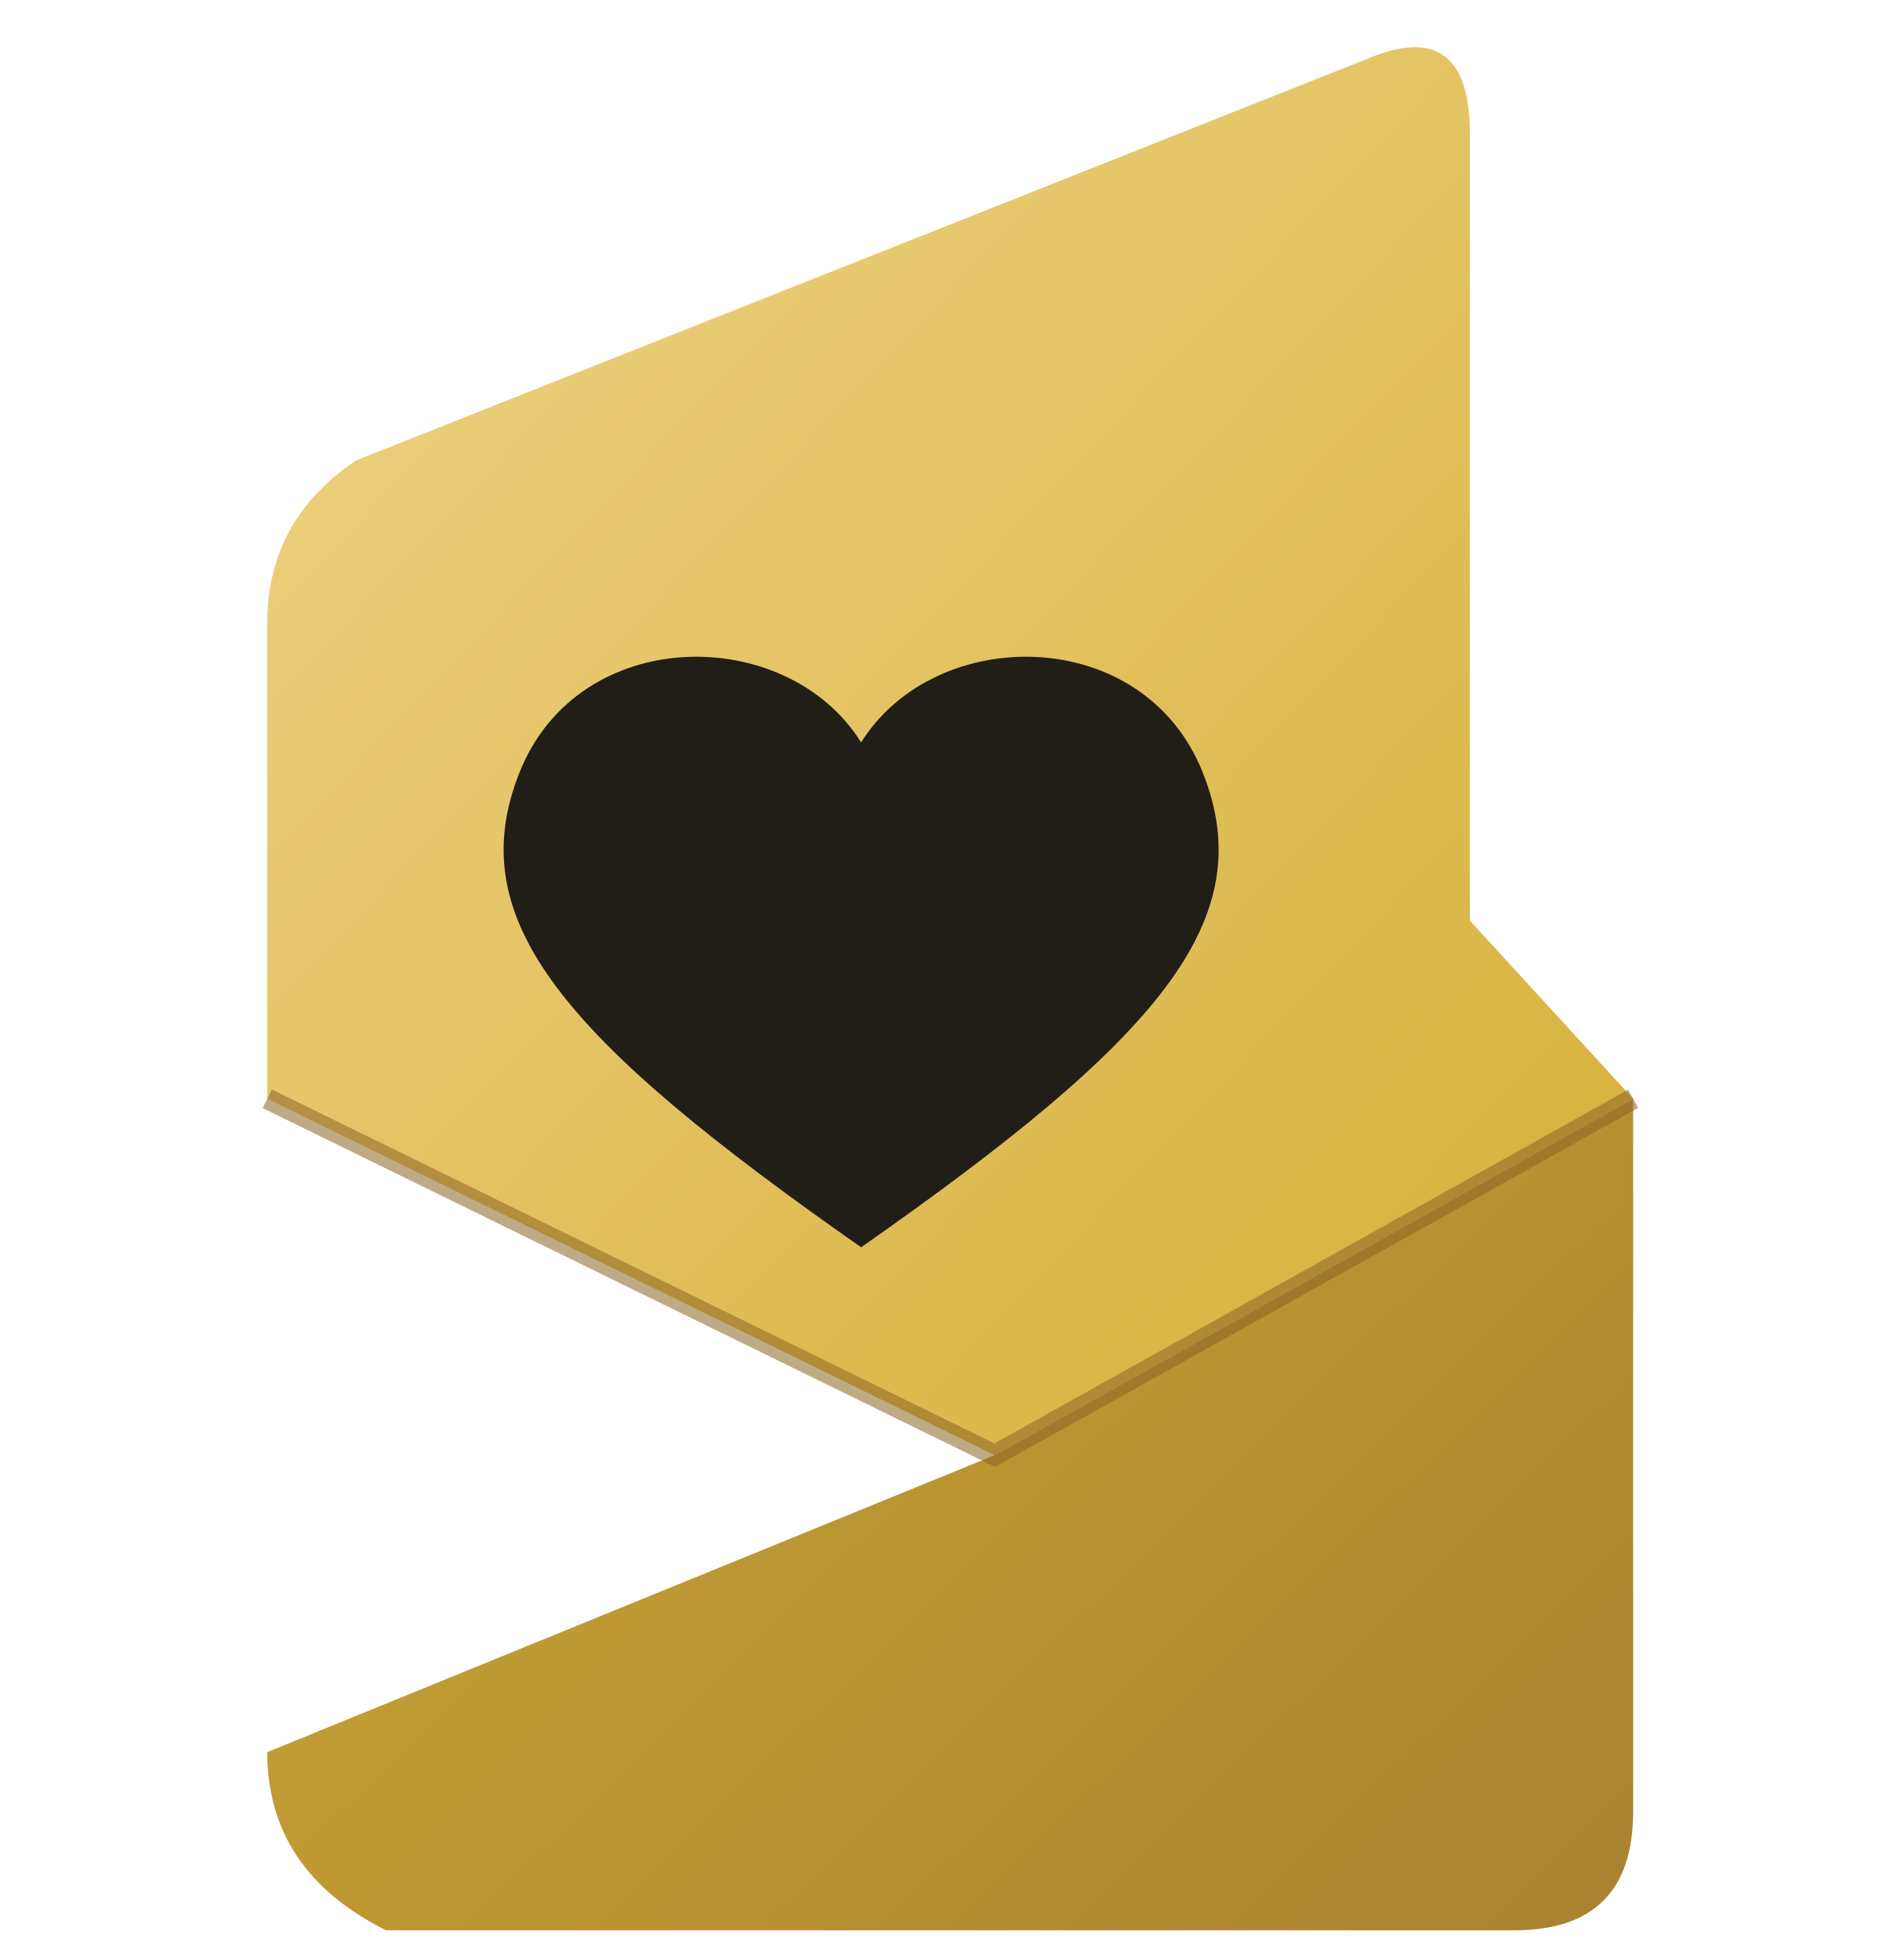
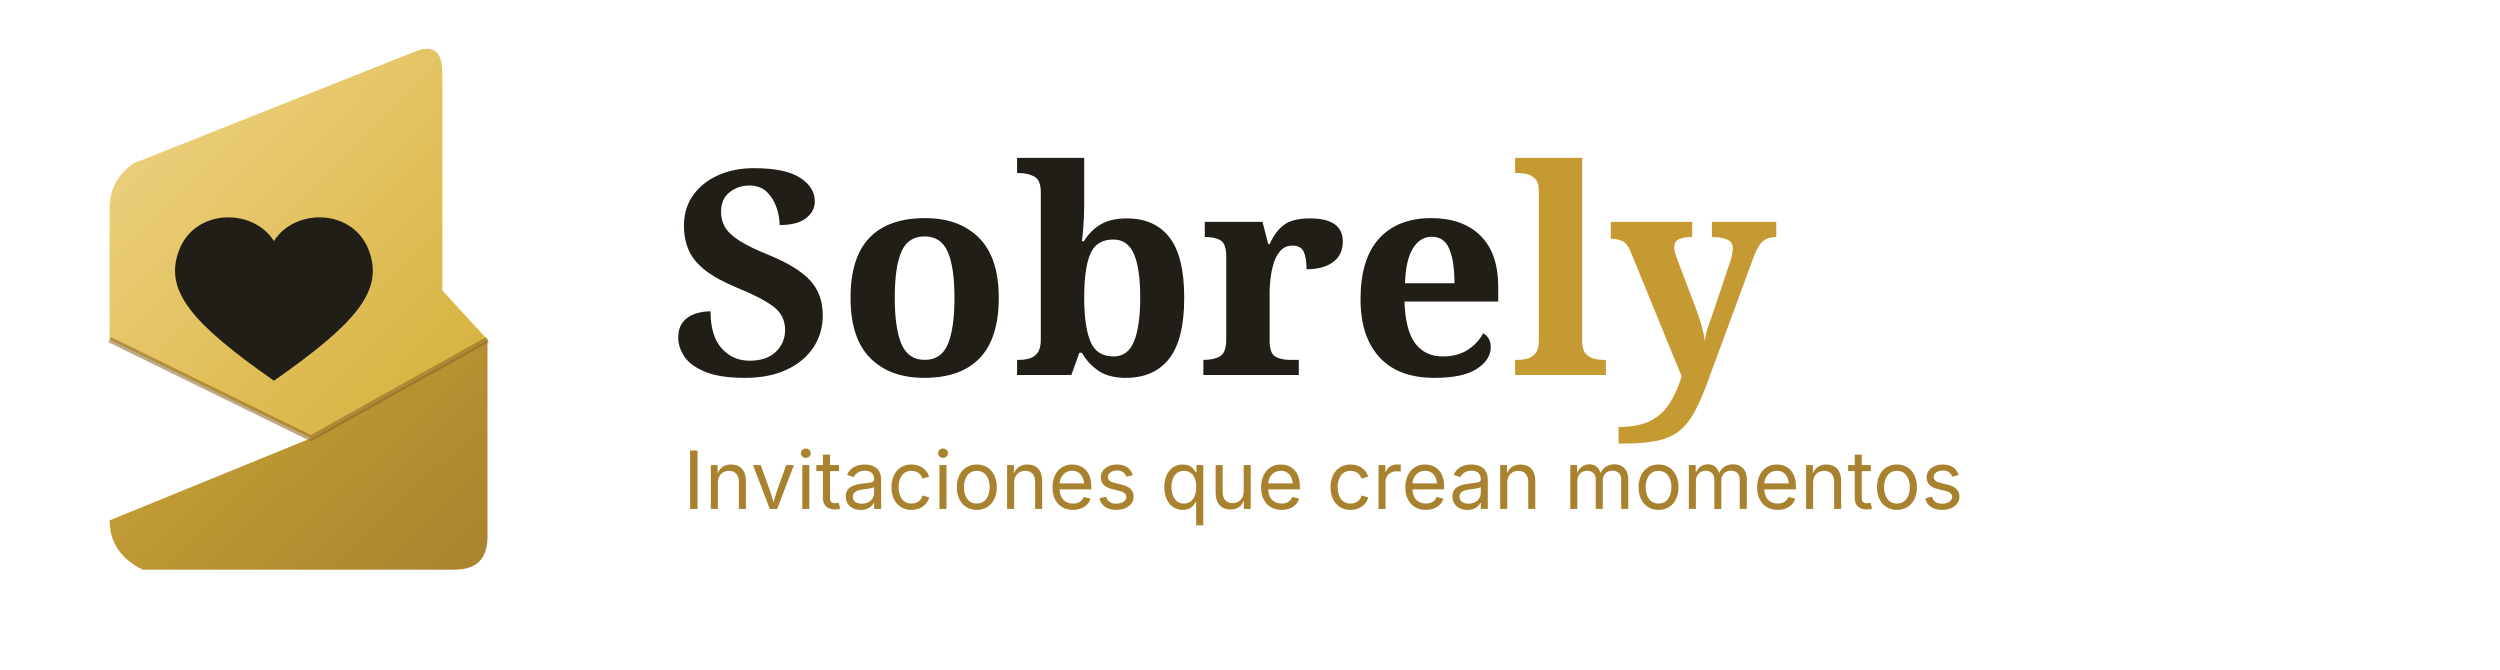
- <svg xmlns="http://www.w3.org/2000/svg" viewBox="0 0 128 132" width="128" height="132">
+ <svg xmlns="http://www.w3.org/2000/svg" viewBox="0 0 560 150" width="560" height="150">
  <defs>
    <linearGradient id="body" x1="0" y1="0" x2="1" y2="1">
      <stop offset="0%" stop-color="#d4af37" />
      <stop offset="100%" stop-color="#a9822f" />
    </linearGradient>
    <linearGradient id="flap" x1="0" y1="0" x2="1" y2="1">
      <stop offset="0%" stop-color="#f0d488" />
      <stop offset="100%" stop-color="#d4af37" />
    </linearGradient>
  </defs>
-   <path d="M18 42 L18 118 Q18 126 26 130 L102 130 Q110 130 110 122 L110 74 L67 98 L18 118 Z" fill="url(#body)" />
-   <path d="M18 42 Q18 35 24 31 L92 4 Q99 1 99 9 L99 62 L110 74 L67 98 L18 74 Z" fill="url(#flap)" />
-   <path d="M18 74 L67 98 L110 74" fill="none" stroke="#8a6522" stroke-width="1.4" opacity=".55" />
-   <path d="M58 50 C53 42 39 42 35 52 C31 62 38 70 58 84 C78 70 85 62 81 52 C77 42 63 42 58 50 Z" fill="#211d17" />
+   <g transform="translate(8 8) scale(.92)">
+     <path d="M18 42 L18 118 Q18 126 26 130 L102 130 Q110 130 110 122 L110 74 L67 98 L18 118 Z" fill="url(#body)" />
+     <path d="M18 42 Q18 35 24 31 L92 4 Q99 1 99 9 L99 62 L110 74 L67 98 L18 74 Z" fill="url(#flap)" />
+     <path d="M18 74 L67 98 L110 74" fill="none" stroke="#8a6522" stroke-width="1.4" opacity=".55" />
+     <path d="M58 50 C53 42 39 42 35 52 C31 62 38 70 58 84 C78 70 85 62 81 52 C77 42 63 42 58 50 Z" fill="#211d17" />
+   </g>
+   <text x="150" y="84" font-family="'Playfair Display', Georgia, serif" font-size="64" font-weight="700" fill="#211d17">Sobre<tspan fill="#c69a33">ly</tspan>
+   </text>
+   <text x="153" y="114" font-family="Inter, Arial, sans-serif" font-size="18" fill="#a9822f">Invitaciones que crean momentos</text>
</svg>
